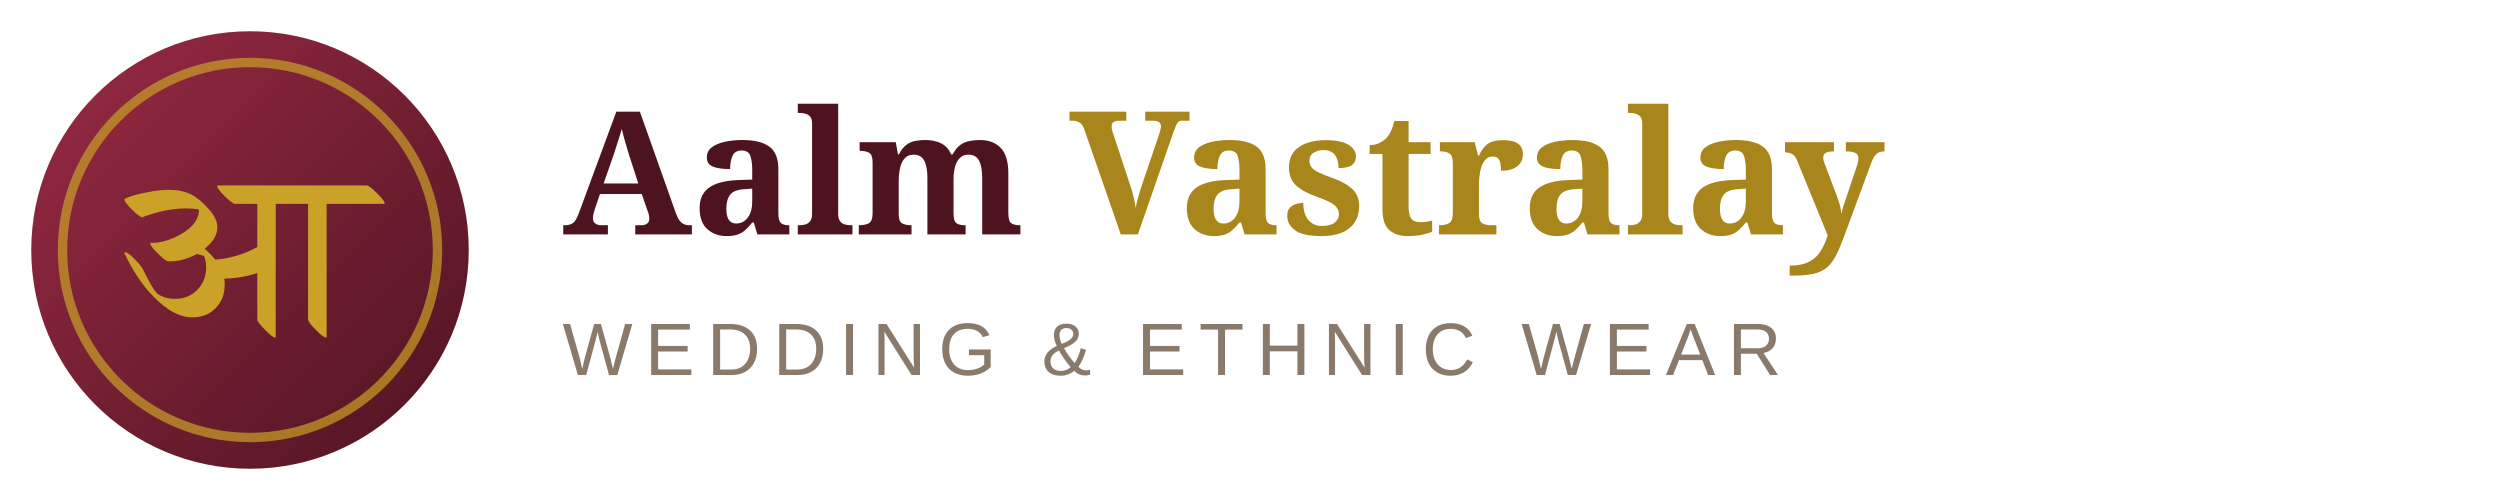
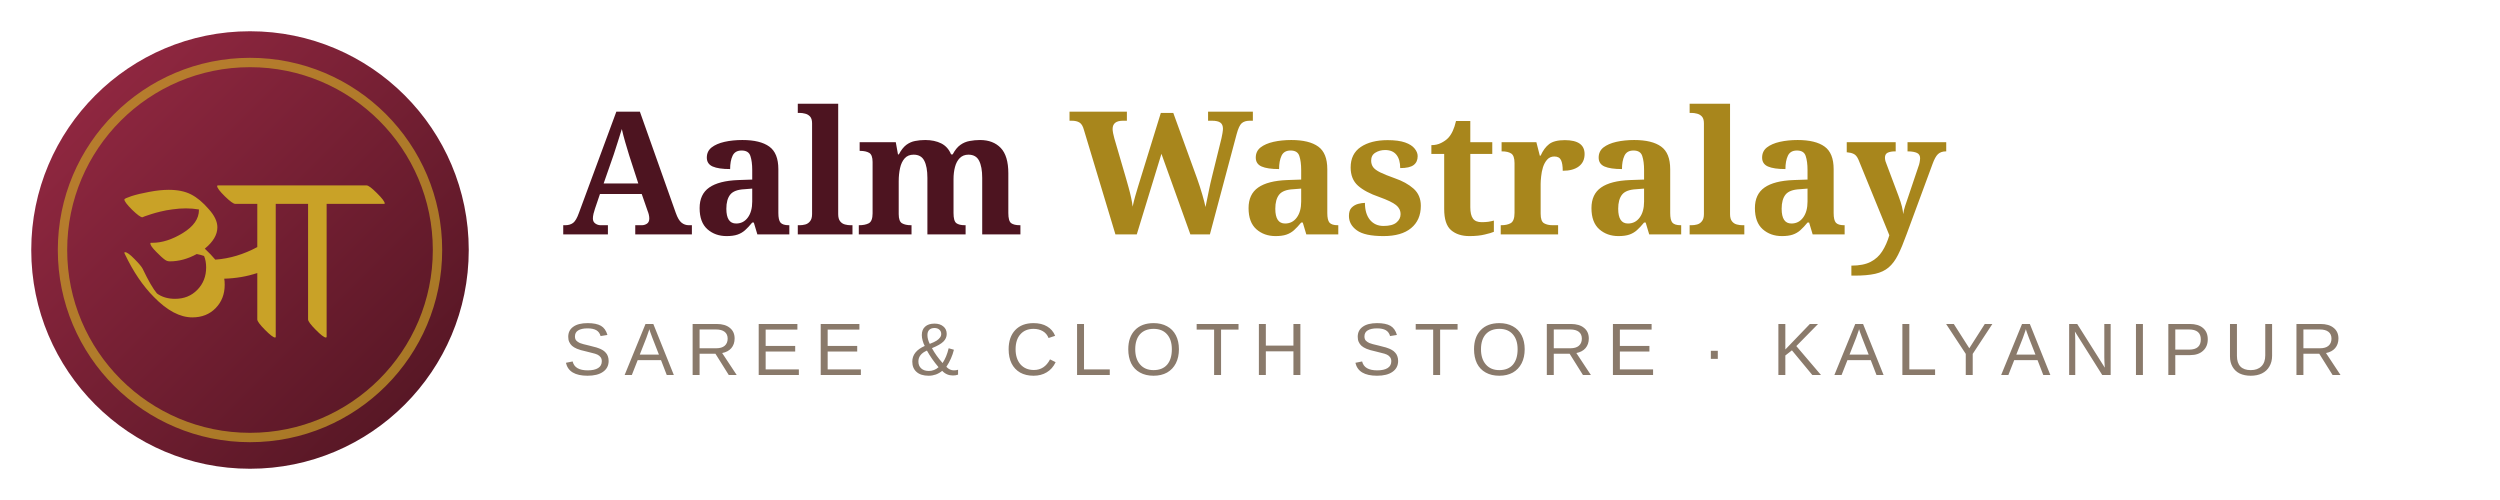
- <svg xmlns="http://www.w3.org/2000/svg" viewBox="0 0 320 64" width="320" height="64" role="img" aria-label="Aalm Vastralay">
+ <svg xmlns="http://www.w3.org/2000/svg" viewBox="0 0 320 64" width="320" height="64" role="img" aria-label="Aalm Wastralay">
  <defs>
    <linearGradient id="g" x1="0" y1="0" x2="1" y2="1">
      <stop offset="0" stop-color="#9a2a45" />
      <stop offset="1" stop-color="#4d1420" />
    </linearGradient>
  </defs>
  <circle cx="32" cy="32" r="28" fill="url(#g)" />
  <circle cx="32" cy="32" r="24" fill="none" stroke="#c9a227" stroke-width="1.2" stroke-opacity="0.7" />
  <text x="32" y="42" text-anchor="middle" font-family="Georgia, serif" font-size="30" fill="#c9a227">आ</text>
-   <text x="72" y="30" font-family="Georgia, serif" font-size="22" font-weight="700" fill="#4d1420">Aalm <tspan fill="#a8861c">Vastralay</tspan>
+   <text x="72" y="30" font-family="Georgia, serif" font-size="22" font-weight="700" fill="#4d1420">Aalm <tspan fill="#a8861c">Wastralay</tspan>
  </text>
-   <text x="72" y="48" font-family="Arial, sans-serif" font-size="9.5" letter-spacing="1.6" fill="#8a7a6b">WEDDING &amp; ETHNIC WEAR</text>
+   <text x="72" y="48" font-family="Arial, sans-serif" font-size="9.5" letter-spacing="1.6" fill="#8a7a6b">SAREE &amp; CLOTH STORE · KALYANIPUR</text>
</svg>
